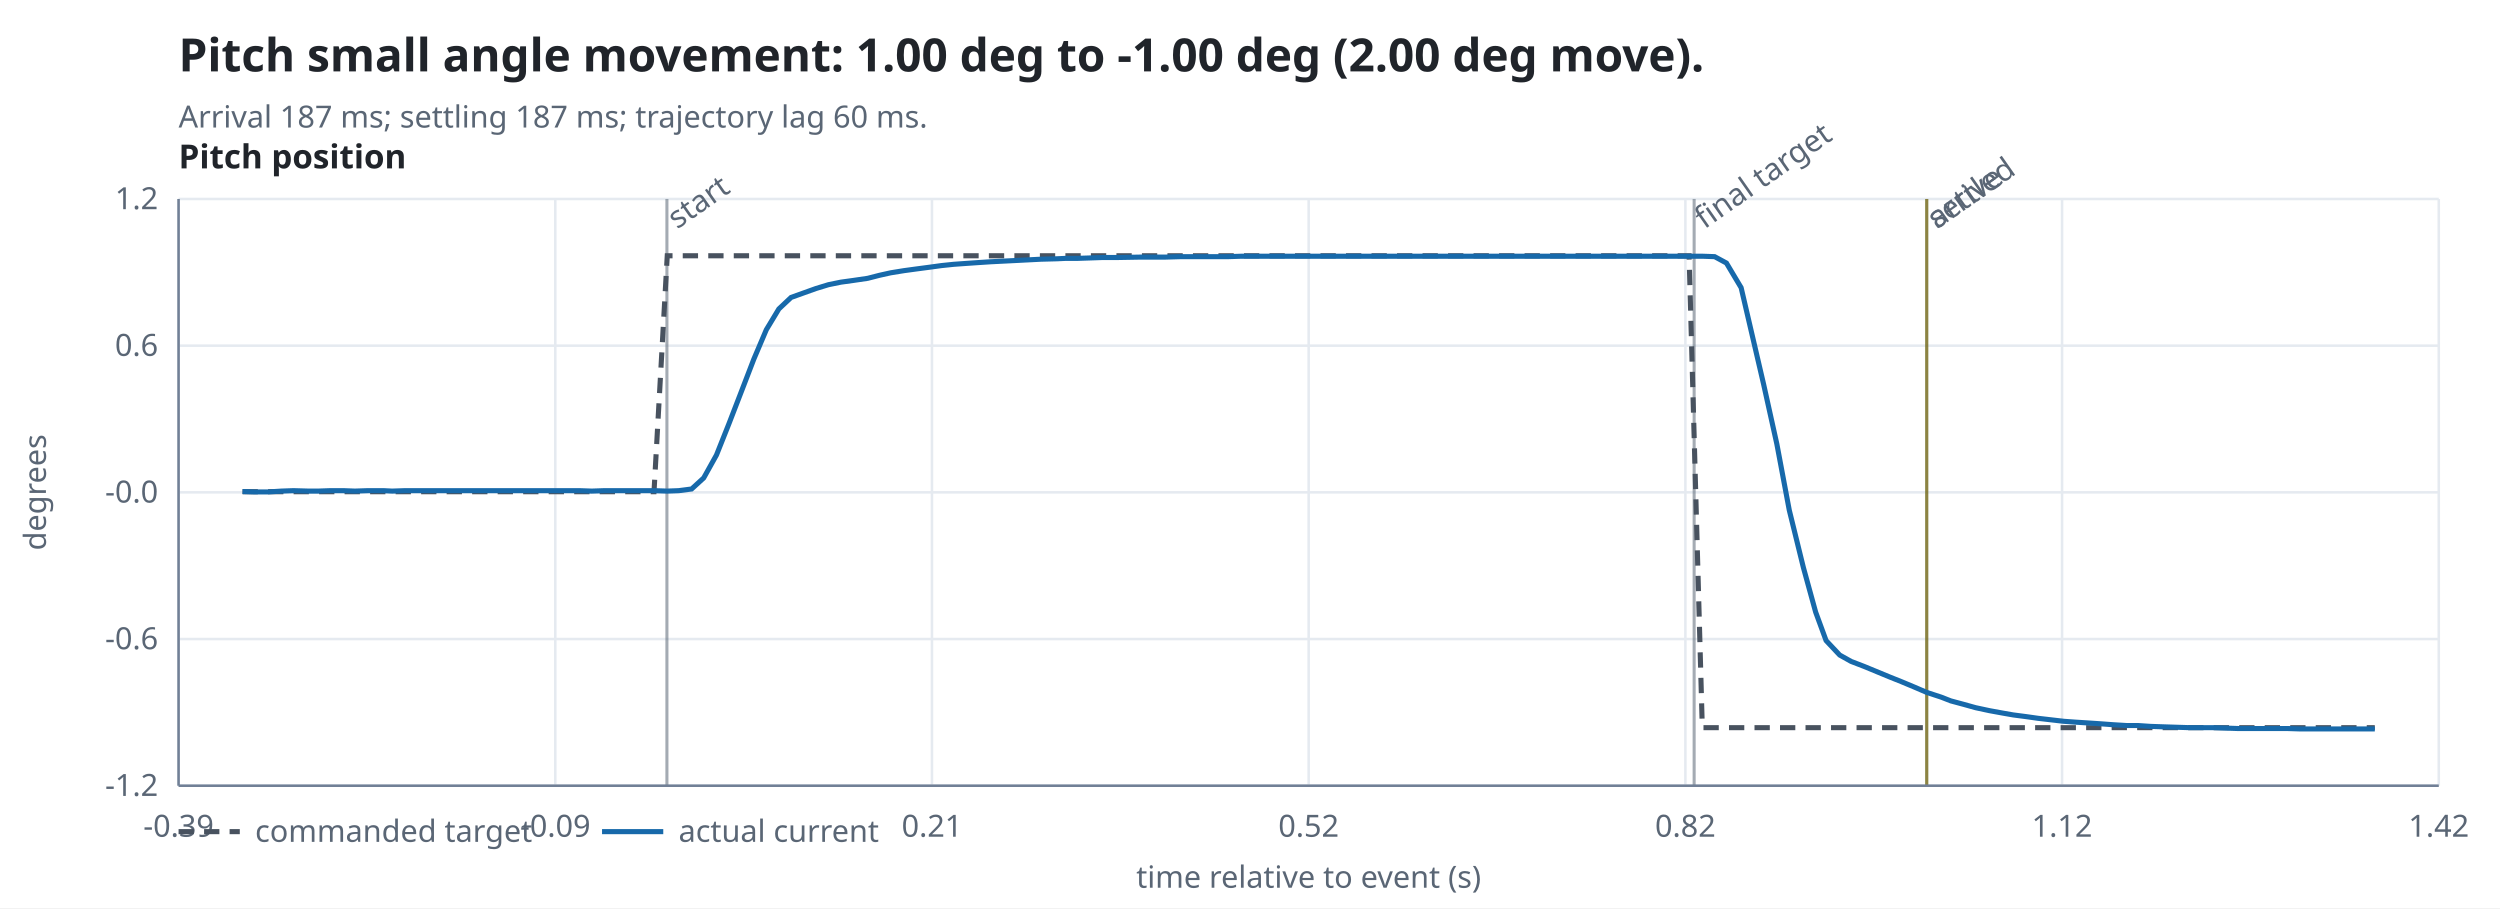
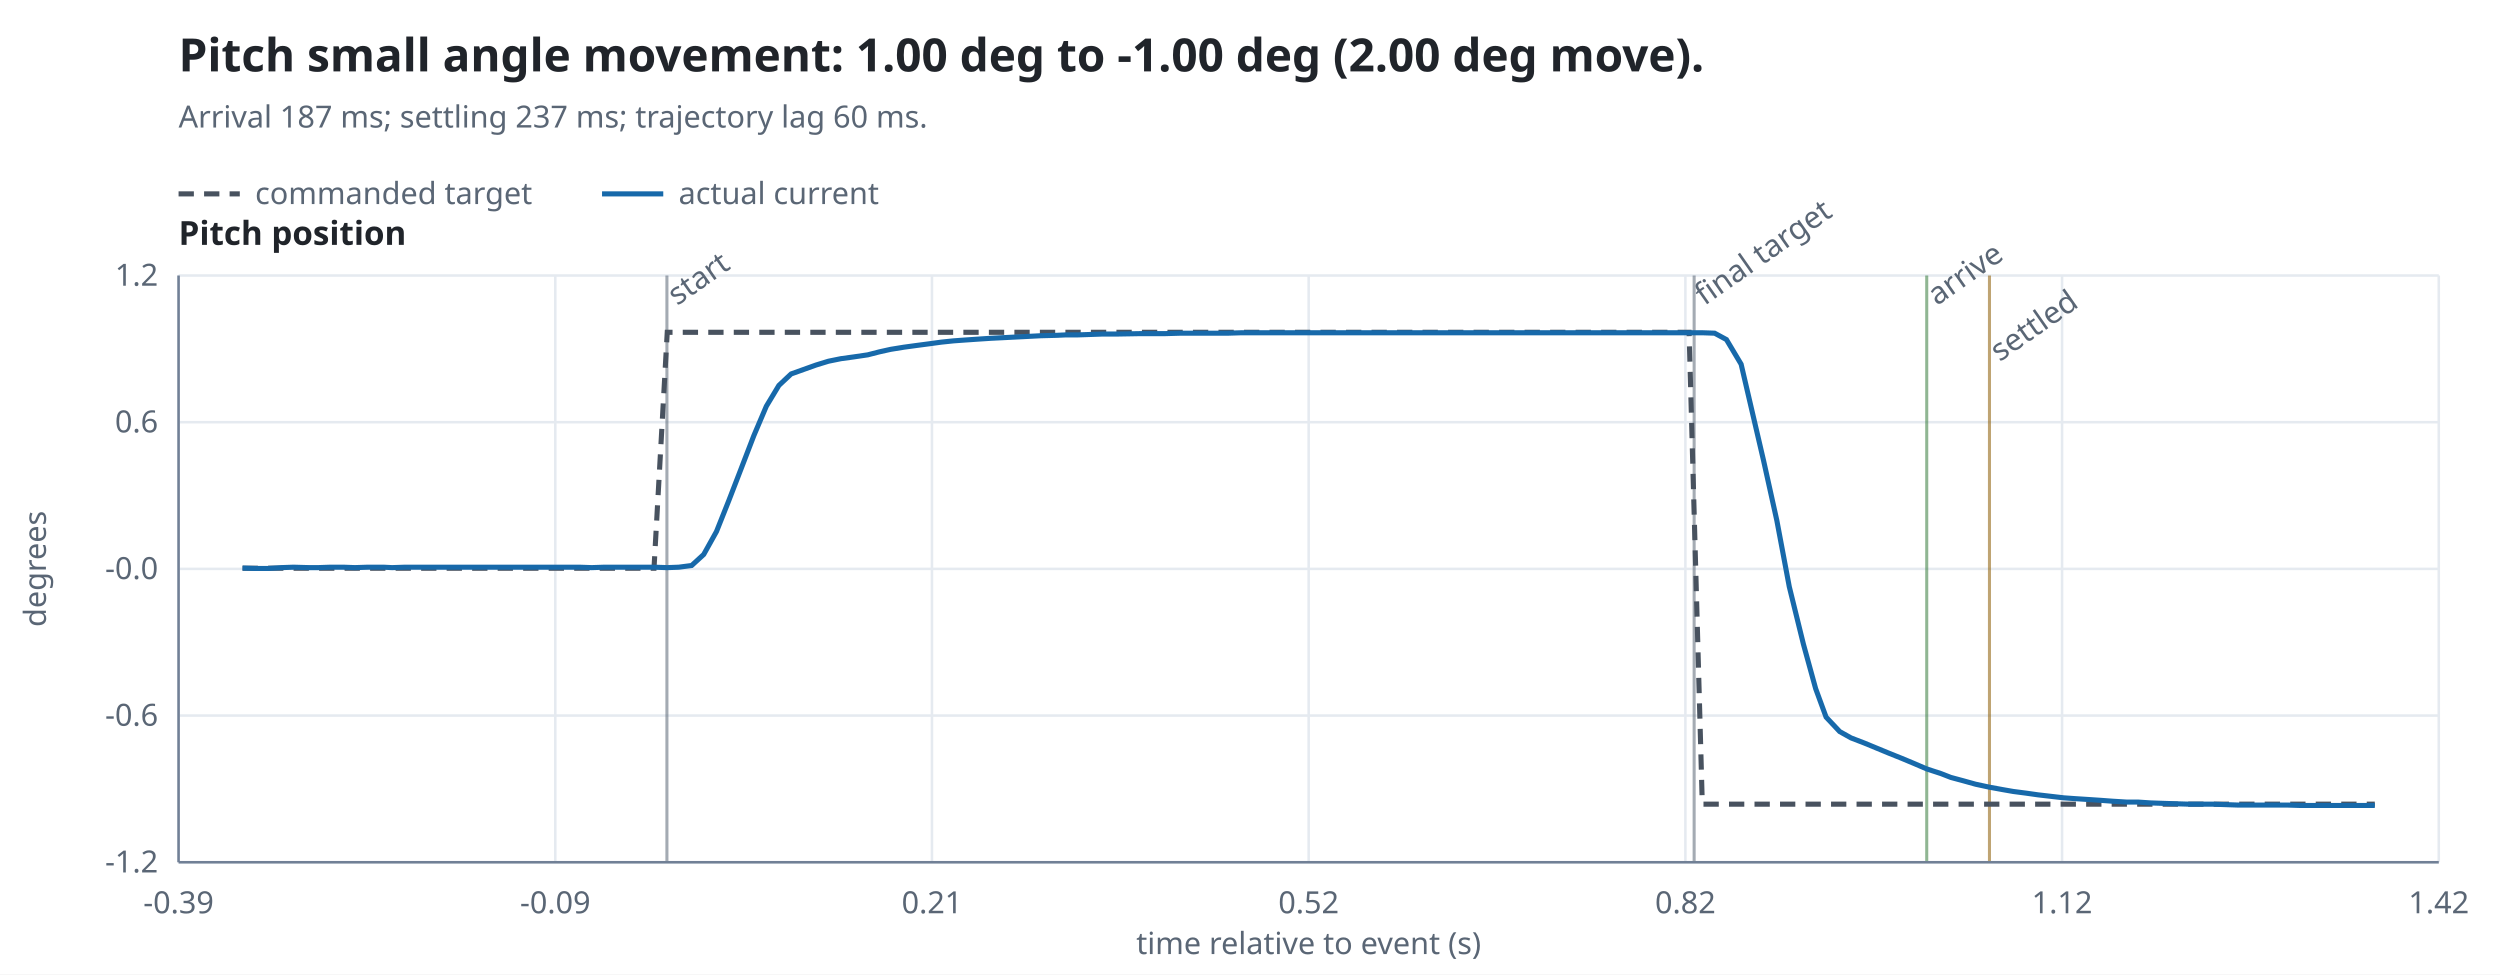
- <svg xmlns="http://www.w3.org/2000/svg" viewBox="0 0 980 356" role="img">
+ <svg xmlns="http://www.w3.org/2000/svg" viewBox="0 0 980 382" role="img">
  <style>
.axis{stroke:#718096;stroke-width:1}.grid{stroke:#e5eaf0;stroke-width:1}.label{font:12px sans-serif;fill:#5a6675}.title{font:700 18px sans-serif;fill:#20242a}.subtitle{font:12px sans-serif;fill:#5a6675}.panel-title{font:700 13px sans-serif;fill:#20242a}
</style>
-   <rect width="980" height="356" fill="#ffffff" />
+   <rect width="980" height="382" fill="#ffffff" />
  <text class="title" x="70" y="28">Pitch small angle movement: 1.00 deg to -1.00 deg (2.00 deg move).</text>
-   <text class="subtitle" x="70" y="50">Arrival 187 ms; settling 187 ms; trajectory lag 60 ms.</text>
-   <text class="panel-title" x="70" y="66">Pitch position</text>
-   <line class="grid" x1="70" y1="308.00" x2="956" y2="308.00" />
-   <text class="label" x="62" y="312.00" text-anchor="end">-1.2</text>
-   <line class="grid" x1="70" y1="250.50" x2="956" y2="250.50" />
-   <text class="label" x="62" y="254.50" text-anchor="end">-0.6</text>
-   <line class="grid" x1="70" y1="193.00" x2="956" y2="193.00" />
-   <text class="label" x="62" y="197.00" text-anchor="end">-0.0</text>
-   <line class="grid" x1="70" y1="135.50" x2="956" y2="135.50" />
-   <text class="label" x="62" y="139.50" text-anchor="end">0.6</text>
-   <line class="grid" x1="70" y1="78.00" x2="956" y2="78.00" />
-   <text class="label" x="62" y="82.00" text-anchor="end">1.2</text>
-   <line class="grid" x1="70.00" y1="78" x2="70.00" y2="308" />
-   <text class="label" x="70.00" y="328" text-anchor="middle">-0.39</text>
-   <line class="grid" x1="217.67" y1="78" x2="217.67" y2="308" />
-   <text class="label" x="217.67" y="328" text-anchor="middle">-0.09</text>
-   <line class="grid" x1="365.33" y1="78" x2="365.33" y2="308" />
-   <text class="label" x="365.33" y="328" text-anchor="middle">0.21</text>
-   <line class="grid" x1="513.00" y1="78" x2="513.00" y2="308" />
-   <text class="label" x="513.00" y="328" text-anchor="middle">0.52</text>
-   <line class="grid" x1="660.67" y1="78" x2="660.67" y2="308" />
-   <text class="label" x="660.67" y="328" text-anchor="middle">0.82</text>
-   <line class="grid" x1="808.33" y1="78" x2="808.33" y2="308" />
-   <text class="label" x="808.33" y="328" text-anchor="middle">1.12</text>
-   <line class="grid" x1="956.00" y1="78" x2="956.00" y2="308" />
-   <text class="label" x="956.00" y="328" text-anchor="middle">1.42</text>
-   <line x1="261.43" y1="78" x2="261.43" y2="308" stroke="#5a6675" stroke-width="1.2" opacity="0.55" />
-   <text class="label" x="265.43" y="90" transform="rotate(-35 265.43 90)">start</text>
-   <line x1="664.10" y1="78" x2="664.10" y2="308" stroke="#5a6675" stroke-width="1.2" opacity="0.55" />
-   <text class="label" x="668.10" y="90" transform="rotate(-35 668.10 90)">final target</text>
-   <line x1="755.28" y1="78" x2="755.28" y2="308" stroke="#347a3a" stroke-width="1.2" opacity="0.55" />
-   <text class="label" x="759.28" y="90" transform="rotate(-35 759.28 90)">arrive</text>
-   <line x1="755.28" y1="78" x2="755.28" y2="308" stroke="#8a5a00" stroke-width="1.2" opacity="0.55" />
-   <text class="label" x="759.28" y="90" transform="rotate(-35 759.28 90)">settled</text>
-   <path d="M 95.08,192.75 L 99.93,192.75 L 105.14,192.75 L 110.30,192.75 L 115.02,192.75 L 121.07,192.75 L 124.70,192.75 L 129.51,192.75 L 134.61,192.75 L 139.10,192.75 L 144.25,192.75 L 150.31,192.75 L 153.72,192.75 L 158.86,192.75 L 163.48,192.75 L 168.41,192.75 L 173.50,192.75 L 178.35,192.75 L 183.13,192.75 L 187.94,192.75 L 192.79,192.75 L 197.71,192.75 L 202.59,192.75 L 207.65,192.75 L 212.55,192.75 L 217.36,192.75 L 222.17,192.75 L 227.05,192.75 L 231.97,192.75 L 236.99,192.75 L 241.89,192.75 L 246.71,192.75 L 251.67,192.75 L 256.37,192.75 L 261.56,100.26 L 266.07,100.26 L 271.12,100.26 L 275.85,100.26 L 280.86,100.26 L 285.70,100.26 L 290.59,100.26 L 295.52,100.26 L 300.40,100.26 L 305.32,100.26 L 310.11,100.26 L 319.86,100.26 L 324.75,100.26 L 329.65,100.26 L 334.51,100.26 L 340.15,100.26 L 344.70,100.26 L 349.15,100.26 L 354.32,100.26 L 359.15,100.26 L 364.22,100.26 L 369.05,100.26 L 373.83,100.26 L 378.56,100.26 L 383.34,100.26 L 388.38,100.26 L 398.30,100.26 L 407.99,100.26 L 414.34,100.26 L 417.79,100.26 L 422.47,100.26 L 427.42,100.26 L 432.25,100.26 L 438.24,100.26 L 447.14,100.26 L 452.25,100.26 L 456.83,100.26 L 462.67,100.26 L 467.02,100.26 L 471.52,100.26 L 476.31,100.26 L 481.23,100.26 L 486.68,100.26 L 491.53,100.26 L 495.90,100.26 L 505.83,100.26 L 511.00,100.26 L 515.58,100.26 L 520.59,100.26 L 525.46,100.26 L 530.18,100.26 L 534.98,100.26 L 544.69,100.26 L 549.88,100.26 L 554.65,100.26 L 560.63,100.26 L 564.42,100.26 L 569.24,100.26 L 574.10,100.26 L 579.07,100.26 L 584.50,100.26 L 594.00,100.26 L 598.59,100.26 L 603.46,100.26 L 608.55,100.26 L 613.32,100.26 L 618.03,100.26 L 623.22,100.26 L 627.93,100.26 L 633.04,100.26 L 638.30,100.26 L 642.47,100.26 L 647.36,100.26 L 652.29,100.26 L 657.43,100.26 L 662.12,100.26 L 667.30,285.24 L 672.14,285.24 L 676.76,285.24 L 682.52,285.24 L 691.32,285.24 L 696.52,285.24 L 701.40,285.24 L 706.93,285.24 L 711.74,285.24 L 715.83,285.24 L 721.15,285.24 L 725.62,285.24 L 730.81,285.24 L 740.47,285.24 L 745.46,285.24 L 750.25,285.24 L 755.28,285.24 L 760.90,285.24 L 764.72,285.24 L 769.69,285.24 L 774.46,285.24 L 779.87,285.24 L 785.33,285.24 L 789.16,285.24 L 794.20,285.24 L 798.93,285.24 L 809.01,285.24 L 813.59,285.24 L 818.72,285.24 L 823.62,285.24 L 828.19,285.24 L 833.58,285.24 L 838.07,285.24 L 842.94,285.24 L 847.78,285.24 L 853.11,285.24 L 858.21,285.24 L 862.78,285.24 L 867.44,285.24 L 872.38,285.24 L 877.29,285.24 L 881.97,285.24 L 886.95,285.24 L 891.88,285.24 L 896.67,285.24 L 901.71,285.24 L 911.36,285.24 L 916.23,285.24 L 921.10,285.24 L 926.11,285.24 L 930.92,285.24" fill="none" stroke="#48525f" stroke-width="2" stroke-dasharray="6 4" />
-   <path d="M 95.08,192.68 L 99.93,192.84 L 105.14,192.84 L 110.30,192.51 L 115.02,192.34 L 121.07,192.51 L 124.70,192.51 L 129.51,192.34 L 134.61,192.34 L 139.10,192.51 L 144.25,192.34 L 150.31,192.34 L 153.72,192.51 L 158.86,192.34 L 163.48,192.34 L 168.41,192.34 L 173.50,192.34 L 178.35,192.34 L 183.13,192.34 L 187.94,192.34 L 192.79,192.34 L 197.71,192.34 L 202.59,192.34 L 207.65,192.34 L 212.55,192.34 L 217.36,192.34 L 222.17,192.34 L 227.05,192.34 L 231.97,192.51 L 236.99,192.34 L 241.89,192.34 L 246.71,192.34 L 251.67,192.34 L 256.37,192.34 L 261.56,192.51 L 266.07,192.34 L 271.12,191.68 L 275.85,187.35 L 280.86,178.36 L 285.70,166.21 L 290.59,153.55 L 295.52,140.73 L 300.40,129.25 L 305.32,121.09 L 310.11,116.59 L 319.86,113.10 L 324.75,111.60 L 329.65,110.60 L 334.51,109.93 L 340.15,109.10 L 344.70,107.93 L 349.15,106.94 L 354.32,106.10 L 359.15,105.44 L 364.22,104.77 L 369.05,104.11 L 373.83,103.61 L 378.56,103.27 L 383.34,102.94 L 388.38,102.61 L 398.30,102.11 L 407.99,101.61 L 414.34,101.44 L 417.79,101.28 L 422.47,101.28 L 427.42,101.11 L 432.25,100.94 L 438.24,100.94 L 447.14,100.78 L 452.25,100.78 L 456.83,100.78 L 462.67,100.61 L 467.02,100.61 L 471.52,100.61 L 476.31,100.61 L 481.23,100.61 L 486.68,100.44 L 491.53,100.44 L 495.90,100.44 L 505.83,100.44 L 511.00,100.44 L 515.58,100.44 L 520.59,100.44 L 525.46,100.44 L 530.18,100.44 L 534.98,100.44 L 544.69,100.44 L 549.88,100.44 L 554.65,100.44 L 560.63,100.44 L 564.42,100.44 L 569.24,100.44 L 574.10,100.44 L 579.07,100.44 L 584.50,100.44 L 594.00,100.44 L 598.59,100.44 L 603.46,100.44 L 608.55,100.44 L 613.32,100.44 L 618.03,100.44 L 623.22,100.44 L 627.93,100.44 L 633.04,100.44 L 638.30,100.44 L 642.47,100.44 L 647.36,100.44 L 652.29,100.44 L 657.43,100.44 L 662.12,100.44 L 667.30,100.44 L 672.14,100.61 L 676.76,103.11 L 682.52,112.76 L 691.32,150.56 L 696.52,174.03 L 701.40,200.00 L 706.93,222.48 L 711.74,239.96 L 715.83,251.11 L 721.15,256.77 L 725.62,259.27 L 730.81,261.27 L 740.47,265.26 L 745.46,267.26 L 750.25,269.26 L 755.28,271.42 L 760.90,273.26 L 764.72,274.75 L 769.69,276.09 L 774.46,277.42 L 779.87,278.58 L 785.33,279.58 L 789.16,280.25 L 794.20,280.91 L 798.93,281.58 L 809.01,282.75 L 813.59,283.08 L 818.72,283.41 L 823.62,283.74 L 828.19,284.08 L 833.58,284.41 L 838.07,284.41 L 842.94,284.74 L 847.78,284.91 L 853.11,285.08 L 858.21,285.24 L 862.78,285.24 L 867.44,285.24 L 872.38,285.41 L 877.29,285.58 L 881.97,285.58 L 886.95,285.58 L 891.88,285.58 L 896.67,285.58 L 901.71,285.74 L 911.36,285.74 L 916.23,285.74 L 921.10,285.74 L 926.11,285.74 L 930.92,285.74" fill="none" stroke="#1769aa" stroke-width="2" />
-   <line class="axis" x1="70" y1="308" x2="956" y2="308" />
-   <line class="axis" x1="70" y1="78" x2="70" y2="308" />
-   <text class="label" x="18" y="193.00" transform="rotate(-90 18 193.00)" text-anchor="middle">degrees</text>
-   <line x1="70" y1="326" x2="94" y2="326" stroke="#48525f" stroke-width="2" stroke-dasharray="6 4" />
-   <text class="label" x="100" y="330">commanded target</text>
-   <line x1="236" y1="326" x2="260" y2="326" stroke="#1769aa" stroke-width="2" />
-   <text class="label" x="266" y="330">actual current</text>
-   <text class="label" x="513.0" y="348" text-anchor="middle">time relative to event (s)</text>
+   <text class="subtitle" x="70" y="50">Arrival 187 ms; settling 237 ms; trajectory lag 60 ms.</text>
+   <line x1="70" y1="76" x2="94" y2="76" stroke="#48525f" stroke-width="2" stroke-dasharray="6 4" />
+   <text class="label" x="100" y="80">commanded target</text>
+   <line x1="236" y1="76" x2="260" y2="76" stroke="#1769aa" stroke-width="2" />
+   <text class="label" x="266" y="80">actual current</text>
+   <text class="panel-title" x="70" y="96">Pitch position</text>
+   <line class="grid" x1="70" y1="338.00" x2="956" y2="338.00" />
+   <text class="label" x="62" y="342.00" text-anchor="end">-1.2</text>
+   <line class="grid" x1="70" y1="280.50" x2="956" y2="280.50" />
+   <text class="label" x="62" y="284.50" text-anchor="end">-0.6</text>
+   <line class="grid" x1="70" y1="223.00" x2="956" y2="223.00" />
+   <text class="label" x="62" y="227.00" text-anchor="end">-0.0</text>
+   <line class="grid" x1="70" y1="165.50" x2="956" y2="165.50" />
+   <text class="label" x="62" y="169.50" text-anchor="end">0.6</text>
+   <line class="grid" x1="70" y1="108.00" x2="956" y2="108.00" />
+   <text class="label" x="62" y="112.00" text-anchor="end">1.2</text>
+   <line class="grid" x1="70.00" y1="108" x2="70.00" y2="338" />
+   <text class="label" x="70.00" y="358" text-anchor="middle">-0.39</text>
+   <line class="grid" x1="217.67" y1="108" x2="217.67" y2="338" />
+   <text class="label" x="217.67" y="358" text-anchor="middle">-0.09</text>
+   <line class="grid" x1="365.33" y1="108" x2="365.33" y2="338" />
+   <text class="label" x="365.33" y="358" text-anchor="middle">0.21</text>
+   <line class="grid" x1="513.00" y1="108" x2="513.00" y2="338" />
+   <text class="label" x="513.00" y="358" text-anchor="middle">0.52</text>
+   <line class="grid" x1="660.67" y1="108" x2="660.67" y2="338" />
+   <text class="label" x="660.67" y="358" text-anchor="middle">0.82</text>
+   <line class="grid" x1="808.33" y1="108" x2="808.33" y2="338" />
+   <text class="label" x="808.33" y="358" text-anchor="middle">1.12</text>
+   <line class="grid" x1="956.00" y1="108" x2="956.00" y2="338" />
+   <text class="label" x="956.00" y="358" text-anchor="middle">1.42</text>
+   <line x1="261.43" y1="108" x2="261.43" y2="338" stroke="#5a6675" stroke-width="1.2" opacity="0.55" />
+   <text class="label" x="265.43" y="120.00" transform="rotate(-35 265.43 120.00)">start</text>
+   <line x1="664.10" y1="108" x2="664.10" y2="338" stroke="#5a6675" stroke-width="1.2" opacity="0.55" />
+   <text class="label" x="668.10" y="120.00" transform="rotate(-35 668.10 120.00)">final target</text>
+   <line x1="755.28" y1="108" x2="755.28" y2="338" stroke="#347a3a" stroke-width="1.2" opacity="0.55" />
+   <text class="label" x="759.28" y="120.00" transform="rotate(-35 759.28 120.00)">arrive</text>
+   <line x1="779.87" y1="108" x2="779.87" y2="338" stroke="#8a5a00" stroke-width="1.2" opacity="0.55" />
+   <text class="label" x="783.87" y="142.00" transform="rotate(-35 783.87 142.00)">settled</text>
+   <path d="M 95.08,222.75 L 99.93,222.75 L 105.14,222.75 L 110.30,222.75 L 115.02,222.75 L 121.07,222.75 L 124.70,222.75 L 129.51,222.75 L 134.61,222.75 L 139.10,222.75 L 144.25,222.75 L 150.31,222.75 L 153.72,222.75 L 158.86,222.75 L 163.48,222.75 L 168.41,222.75 L 173.50,222.75 L 178.35,222.75 L 183.13,222.75 L 187.94,222.75 L 192.79,222.75 L 197.71,222.75 L 202.59,222.75 L 207.65,222.75 L 212.55,222.75 L 217.36,222.75 L 222.17,222.75 L 227.05,222.75 L 231.97,222.75 L 236.99,222.75 L 241.89,222.75 L 246.71,222.75 L 251.67,222.75 L 256.37,222.75 L 261.56,130.26 L 266.07,130.26 L 271.12,130.26 L 275.85,130.26 L 280.86,130.26 L 285.70,130.26 L 290.59,130.26 L 295.52,130.26 L 300.40,130.26 L 305.32,130.26 L 310.11,130.26 L 319.86,130.26 L 324.75,130.26 L 329.65,130.26 L 334.51,130.26 L 340.15,130.26 L 344.70,130.26 L 349.15,130.26 L 354.32,130.26 L 359.15,130.26 L 364.22,130.26 L 369.05,130.26 L 373.83,130.26 L 378.56,130.26 L 383.34,130.26 L 388.38,130.26 L 398.30,130.26 L 407.99,130.26 L 414.34,130.26 L 417.79,130.26 L 422.47,130.26 L 427.42,130.26 L 432.25,130.26 L 438.24,130.26 L 447.14,130.26 L 452.25,130.26 L 456.83,130.26 L 462.67,130.26 L 467.02,130.26 L 471.52,130.26 L 476.31,130.26 L 481.23,130.26 L 486.68,130.26 L 491.53,130.26 L 495.90,130.26 L 505.83,130.26 L 511.00,130.26 L 515.58,130.26 L 520.59,130.26 L 525.46,130.26 L 530.18,130.26 L 534.98,130.26 L 544.69,130.26 L 549.88,130.26 L 554.65,130.26 L 560.63,130.26 L 564.42,130.26 L 569.24,130.26 L 574.10,130.26 L 579.07,130.26 L 584.50,130.26 L 594.00,130.26 L 598.59,130.26 L 603.46,130.26 L 608.55,130.26 L 613.32,130.26 L 618.03,130.26 L 623.22,130.26 L 627.93,130.26 L 633.04,130.26 L 638.30,130.26 L 642.47,130.26 L 647.36,130.26 L 652.29,130.26 L 657.43,130.26 L 662.12,130.26 L 667.30,315.24 L 672.14,315.24 L 676.76,315.24 L 682.52,315.24 L 691.32,315.24 L 696.52,315.24 L 701.40,315.24 L 706.93,315.24 L 711.74,315.24 L 715.83,315.24 L 721.15,315.24 L 725.62,315.24 L 730.81,315.24 L 740.47,315.24 L 745.46,315.24 L 750.25,315.24 L 755.28,315.24 L 760.90,315.24 L 764.72,315.24 L 769.69,315.24 L 774.46,315.24 L 779.87,315.24 L 785.33,315.24 L 789.16,315.24 L 794.20,315.24 L 798.93,315.24 L 809.01,315.24 L 813.59,315.24 L 818.72,315.24 L 823.62,315.24 L 828.19,315.24 L 833.58,315.24 L 838.07,315.24 L 842.94,315.24 L 847.78,315.24 L 853.11,315.24 L 858.21,315.24 L 862.78,315.24 L 867.44,315.24 L 872.38,315.24 L 877.29,315.24 L 881.97,315.24 L 886.95,315.24 L 891.88,315.24 L 896.67,315.24 L 901.71,315.24 L 911.36,315.24 L 916.23,315.24 L 921.10,315.24 L 926.11,315.24 L 930.92,315.24" fill="none" stroke="#48525f" stroke-width="2" stroke-dasharray="6 4" />
+   <path d="M 95.08,222.68 L 99.93,222.84 L 105.14,222.84 L 110.30,222.51 L 115.02,222.34 L 121.07,222.51 L 124.70,222.51 L 129.51,222.34 L 134.61,222.34 L 139.10,222.51 L 144.25,222.34 L 150.31,222.34 L 153.72,222.51 L 158.86,222.34 L 163.48,222.34 L 168.41,222.34 L 173.50,222.34 L 178.35,222.34 L 183.13,222.34 L 187.94,222.34 L 192.79,222.34 L 197.71,222.34 L 202.59,222.34 L 207.65,222.34 L 212.55,222.34 L 217.36,222.34 L 222.17,222.34 L 227.05,222.34 L 231.97,222.51 L 236.99,222.34 L 241.89,222.34 L 246.71,222.34 L 251.67,222.34 L 256.37,222.34 L 261.56,222.51 L 266.07,222.34 L 271.12,221.68 L 275.85,217.35 L 280.86,208.36 L 285.70,196.21 L 290.59,183.55 L 295.52,170.73 L 300.40,159.25 L 305.32,151.09 L 310.11,146.59 L 319.86,143.10 L 324.75,141.60 L 329.65,140.60 L 334.51,139.93 L 340.15,139.10 L 344.70,137.93 L 349.15,136.94 L 354.32,136.10 L 359.15,135.44 L 364.22,134.77 L 369.05,134.11 L 373.83,133.61 L 378.56,133.27 L 383.34,132.94 L 388.38,132.61 L 398.30,132.11 L 407.99,131.61 L 414.34,131.44 L 417.79,131.28 L 422.47,131.28 L 427.42,131.11 L 432.25,130.94 L 438.24,130.94 L 447.14,130.78 L 452.25,130.78 L 456.83,130.78 L 462.67,130.61 L 467.02,130.61 L 471.52,130.61 L 476.31,130.61 L 481.23,130.61 L 486.68,130.44 L 491.53,130.44 L 495.90,130.44 L 505.83,130.44 L 511.00,130.44 L 515.58,130.44 L 520.59,130.44 L 525.46,130.44 L 530.18,130.44 L 534.98,130.44 L 544.69,130.44 L 549.88,130.44 L 554.65,130.44 L 560.63,130.44 L 564.42,130.44 L 569.24,130.44 L 574.10,130.44 L 579.07,130.44 L 584.50,130.44 L 594.00,130.44 L 598.59,130.44 L 603.46,130.44 L 608.55,130.44 L 613.32,130.44 L 618.03,130.44 L 623.22,130.44 L 627.93,130.44 L 633.04,130.44 L 638.30,130.44 L 642.47,130.44 L 647.36,130.44 L 652.29,130.44 L 657.43,130.44 L 662.12,130.44 L 667.30,130.44 L 672.14,130.61 L 676.76,133.11 L 682.52,142.76 L 691.32,180.56 L 696.52,204.03 L 701.40,230.00 L 706.93,252.48 L 711.74,269.96 L 715.83,281.11 L 721.15,286.77 L 725.62,289.27 L 730.81,291.27 L 740.47,295.26 L 745.46,297.26 L 750.25,299.26 L 755.28,301.42 L 760.90,303.26 L 764.72,304.75 L 769.69,306.09 L 774.46,307.42 L 779.87,308.58 L 785.33,309.58 L 789.16,310.25 L 794.20,310.91 L 798.93,311.58 L 809.01,312.75 L 813.59,313.08 L 818.72,313.41 L 823.62,313.74 L 828.19,314.08 L 833.58,314.41 L 838.07,314.41 L 842.94,314.74 L 847.78,314.91 L 853.11,315.08 L 858.21,315.24 L 862.78,315.24 L 867.44,315.24 L 872.38,315.41 L 877.29,315.58 L 881.97,315.58 L 886.95,315.58 L 891.88,315.58 L 896.67,315.58 L 901.71,315.74 L 911.36,315.74 L 916.23,315.74 L 921.10,315.74 L 926.11,315.74 L 930.92,315.74" fill="none" stroke="#1769aa" stroke-width="2" />
+   <line class="axis" x1="70" y1="338" x2="956" y2="338" />
+   <line class="axis" x1="70" y1="108" x2="70" y2="338" />
+   <text class="label" x="18" y="223.00" transform="rotate(-90 18 223.00)" text-anchor="middle">degrees</text>
+   <text class="label" x="513.0" y="374" text-anchor="middle">time relative to event (s)</text>
</svg>
